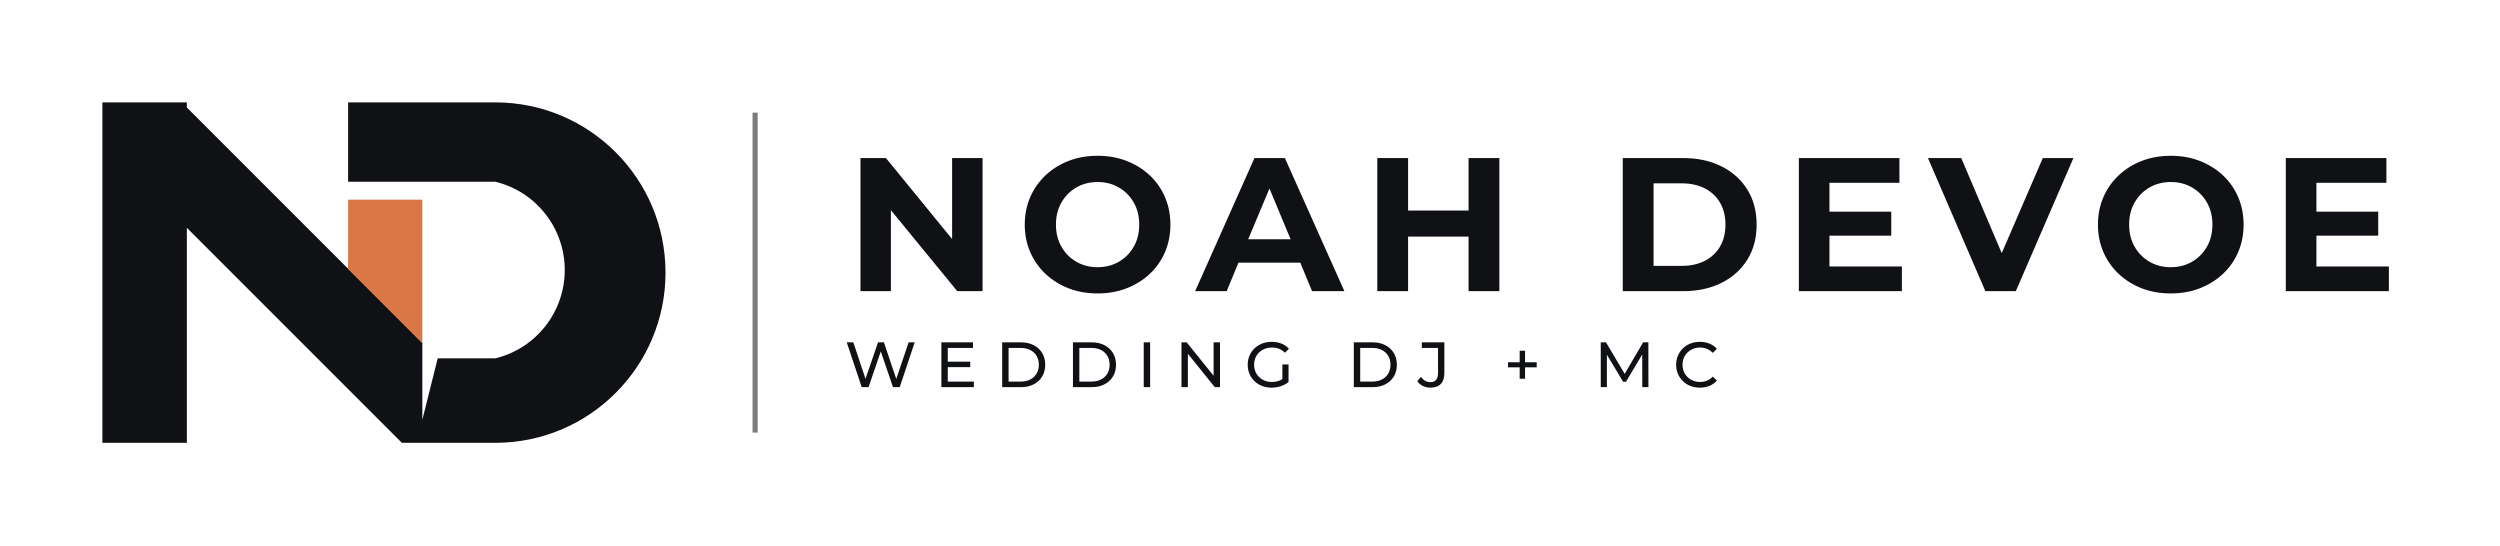
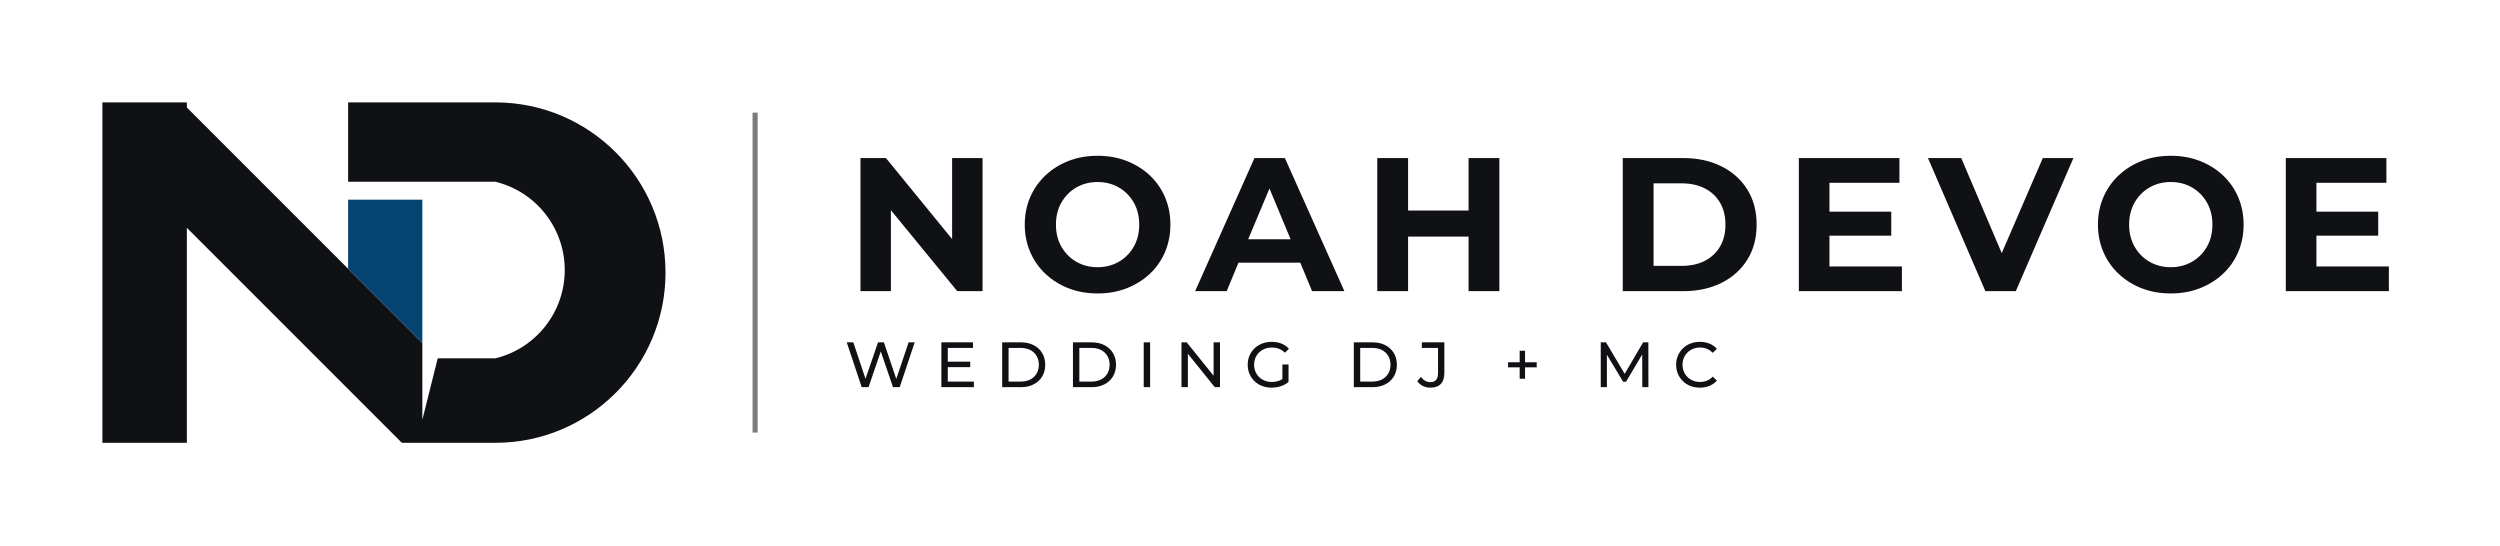
<svg xmlns="http://www.w3.org/2000/svg" viewBox="0 0 976.69 213.00" width="976.69" height="213.00">
  <g transform="translate(40.00,40.00) scale(1)">
    <path d="M0,0 L33,0 L33,2 L125,94 L125,124 L131,100 L153.5,100 A35.5,35.5 0 0 0 153.5,31 L96,31 L96,0 L153.5,0 A66.5,66.5 0 0 1 153.5,133 L117,133 L33,49 L33,133 L0,133 Z" fill="#0F1114" />
-     <path d="M96,38 L125,38 L125,94 L96,65 Z" fill="#D97746" />
+     <path d="M96,38 L125,38 L125,94 L96,65 Z" fill="#054371" />
  </g>
  <rect x="294.00" y="44.00" width="2" height="125.00" fill="#0F1114" opacity="0.55" />
  <path transform="translate(330.00,113.75)" d="M6.166 0.0V-52.0H16.12L41.971 -20.354V-52.0H53.857V0.0H43.977L18.051 -31.646V0.0Z M98.8 0.891Q92.634 0.891 87.471 -1.114Q82.309 -3.12 78.446 -6.76Q74.583 -10.4 72.466 -15.303Q70.349 -20.206 70.349 -26.0Q70.349 -31.794 72.466 -36.697Q74.583 -41.6 78.446 -45.24Q82.309 -48.88 87.471 -50.886Q92.634 -52.891 98.8 -52.891Q104.966 -52.891 110.129 -50.886Q115.291 -48.88 119.154 -45.277Q123.017 -41.674 125.134 -36.734Q127.251 -31.794 127.251 -26.0Q127.251 -20.206 125.134 -15.266Q123.017 -10.326 119.154 -6.723Q115.291 -3.12 110.129 -1.114Q104.966 0.891 98.8 0.891ZM98.8 -9.36Q103.406 -9.36 107.083 -11.477Q110.76 -13.594 112.914 -17.346Q115.069 -21.097 115.069 -26.0Q115.069 -30.903 112.914 -34.654Q110.76 -38.406 107.083 -40.523Q103.406 -42.64 98.8 -42.64Q94.194 -42.64 90.517 -40.523Q86.84 -38.406 84.686 -34.654Q82.531 -30.903 82.531 -26.0Q82.531 -21.097 84.686 -17.346Q86.84 -13.594 90.517 -11.477Q94.194 -9.36 98.8 -9.36Z M136.909 0.0 160.086 -52.0H171.971L195.223 0.0H182.594L177.989 -11.143H153.846L149.24 0.0ZM157.634 -20.28H174.2L165.954 -40.114Z M243.731 0.0V-21.32H220.109V0.0H208.074V-52.0H220.109V-31.497H243.731V-52.0H255.766V0.0Z M303.977 0.0V-52.0H327.6Q336.069 -52.0 342.531 -48.769Q348.994 -45.537 352.634 -39.706Q356.274 -33.874 356.274 -26.0Q356.274 -18.126 352.634 -12.294Q348.994 -6.463 342.531 -3.231Q336.069 0.0 327.6 0.0ZM316.011 -9.88H327.006Q332.206 -9.88 336.031 -11.849Q339.857 -13.817 341.974 -17.42Q344.091 -21.023 344.091 -26.0Q344.091 -30.977 341.974 -34.58Q339.857 -38.183 336.031 -40.151Q332.206 -42.12 327.006 -42.12H316.011Z M372.766 0.0V-52.0H412.063V-42.343H384.726V-31.051H408.869V-21.691H384.726V-9.657H413.029V0.0Z M445.64 0.0 423.206 -52.0H436.206L452.029 -14.857L468.074 -52.0H480.034L457.526 0.0Z M518.069 0.891Q511.903 0.891 506.74 -1.114Q501.577 -3.12 497.714 -6.76Q493.851 -10.4 491.734 -15.303Q489.617 -20.206 489.617 -26.0Q489.617 -31.794 491.734 -36.697Q493.851 -41.6 497.714 -45.24Q501.577 -48.88 506.74 -50.886Q511.903 -52.891 518.069 -52.891Q524.234 -52.891 529.397 -50.886Q534.56 -48.88 538.423 -45.277Q542.286 -41.674 544.403 -36.734Q546.52 -31.794 546.52 -26.0Q546.52 -20.206 544.403 -15.266Q542.286 -10.326 538.423 -6.723Q534.56 -3.12 529.397 -1.114Q524.234 0.891 518.069 0.891ZM518.069 -9.36Q522.674 -9.36 526.351 -11.477Q530.029 -13.594 532.183 -17.346Q534.337 -21.097 534.337 -26.0Q534.337 -30.903 532.183 -34.654Q530.029 -38.406 526.351 -40.523Q522.674 -42.64 518.069 -42.64Q513.463 -42.64 509.786 -40.523Q506.109 -38.406 503.954 -34.654Q501.8 -30.903 501.8 -26.0Q501.8 -21.097 503.954 -17.346Q506.109 -13.594 509.786 -11.477Q513.463 -9.36 518.069 -9.36Z M563.011 0.0V-52.0H602.309V-42.343H574.971V-31.051H599.114V-21.691H574.971V-9.657H603.274V0.0Z" fill="#0F1114" />
  <path transform="translate(330.00,151.25)" d="M6.65 0.0 0.8 -17.5H3.375L8.125 -3.25L13.025 -17.5H15.325L20.15 -3.2L24.975 -17.5H27.35L21.5 0.0H18.875L14.1 -13.95L9.325 0.0Z M37.775 0.0V-17.5H50.125V-15.325H40.275V-9.95H49.05V-7.825H40.275V-2.175H50.475V0.0Z M61.525 0.0V-17.5H68.9Q71.7 -17.5 73.838 -16.4Q75.975 -15.3 77.163 -13.325Q78.35 -11.35 78.35 -8.75Q78.35 -6.15 77.163 -4.175Q75.975 -2.2 73.838 -1.1Q71.7 0.0 68.9 0.0ZM64.025 -2.175H68.75Q70.925 -2.175 72.513 -3.0Q74.1 -3.825 74.975 -5.3Q75.85 -6.775 75.85 -8.75Q75.85 -10.725 74.975 -12.2Q74.1 -13.675 72.513 -14.5Q70.925 -15.325 68.75 -15.325H64.025Z M89.175 0.0V-17.5H96.55Q99.35 -17.5 101.488 -16.4Q103.625 -15.3 104.813 -13.325Q106 -11.35 106 -8.75Q106 -6.15 104.813 -4.175Q103.625 -2.2 101.488 -1.1Q99.35 0.0 96.55 0.0ZM91.675 -2.175H96.4Q98.575 -2.175 100.163 -3.0Q101.75 -3.825 102.625 -5.3Q103.5 -6.775 103.5 -8.75Q103.5 -10.725 102.625 -12.2Q101.75 -13.675 100.163 -14.5Q98.575 -15.325 96.4 -15.325H91.675Z M116.825 0.0V-17.5H119.325V0.0Z M131.575 0.0V-17.5H133.625L144.125 -4.45V-17.5H146.625V0.0H144.575L134.075 -13.05V0.0Z M166.775 0.2Q164.75 0.2 163.05 -0.463Q161.35 -1.125 160.1 -2.338Q158.85 -3.55 158.15 -5.175Q157.45 -6.8 157.45 -8.75Q157.45 -10.7 158.15 -12.325Q158.85 -13.95 160.113 -15.163Q161.375 -16.375 163.088 -17.038Q164.8 -17.7 166.825 -17.7Q168.9 -17.7 170.625 -17.025Q172.35 -16.35 173.55 -15.0L172.0 -13.45Q170.925 -14.5 169.663 -14.988Q168.4 -15.475 166.925 -15.475Q164.9 -15.475 163.325 -14.613Q161.75 -13.75 160.85 -12.225Q159.95 -10.7 159.95 -8.75Q159.95 -6.825 160.85 -5.3Q161.75 -3.775 163.312 -2.9Q164.875 -2.025 166.9 -2.025Q168.0 -2.025 169.025 -2.288Q170.05 -2.55 171.0 -3.15V-8.85H173.4V-2.025Q172.1 -0.925 170.35 -0.363Q168.6 0.2 166.775 0.2Z M198.9 0.0V-17.5H206.275Q209.075 -17.5 211.213 -16.4Q213.35 -15.3 214.538 -13.325Q215.725 -11.35 215.725 -8.75Q215.725 -6.15 214.538 -4.175Q213.35 -2.2 211.213 -1.1Q209.075 0.0 206.275 0.0ZM201.4 -2.175H206.125Q208.3 -2.175 209.887 -3.0Q211.475 -3.825 212.35 -5.3Q213.225 -6.775 213.225 -8.75Q213.225 -10.725 212.35 -12.2Q211.475 -13.675 209.887 -14.5Q208.3 -15.325 206.125 -15.325H201.4Z M228.8 0.2Q227.25 0.2 225.9 -0.45Q224.55 -1.1 223.7 -2.325L225.15 -4.025Q226.625 -1.95 228.8 -1.95Q231.8 -1.95 231.8 -5.5V-15.325H225.475V-17.5H234.275V-5.625Q234.275 -2.7 232.887 -1.25Q231.5 0.2 228.8 0.2Z M263.7 -3.275V-7.75H259.15V-9.725H263.7V-14.225H265.8V-9.725H270.35V-7.75H265.8V-3.275Z M295.375 0.0V-17.5H297.425L304.725 -5.2L311.925 -17.5H313.975L314.0 0.0H311.6L311.575 -12.775L305.25 -2.125H304.1L297.775 -12.675V0.0Z M334.075 0.2Q332.1 0.2 330.413 -0.463Q328.725 -1.125 327.475 -2.338Q326.225 -3.55 325.525 -5.175Q324.825 -6.8 324.825 -8.75Q324.825 -10.7 325.525 -12.325Q326.225 -13.95 327.475 -15.163Q328.725 -16.375 330.413 -17.038Q332.1 -17.7 334.1 -17.7Q336.125 -17.7 337.837 -17.012Q339.55 -16.325 340.75 -14.975L339.125 -13.4Q338.125 -14.45 336.875 -14.963Q335.625 -15.475 334.2 -15.475Q332.225 -15.475 330.675 -14.6Q329.125 -13.725 328.225 -12.213Q327.325 -10.7 327.325 -8.75Q327.325 -6.8 328.225 -5.288Q329.125 -3.775 330.675 -2.9Q332.225 -2.025 334.2 -2.025Q335.625 -2.025 336.875 -2.538Q338.125 -3.05 339.125 -4.125L340.75 -2.55Q339.55 -1.2 337.837 -0.5Q336.125 0.2 334.075 0.2Z" fill="#0F1114" />
</svg>
